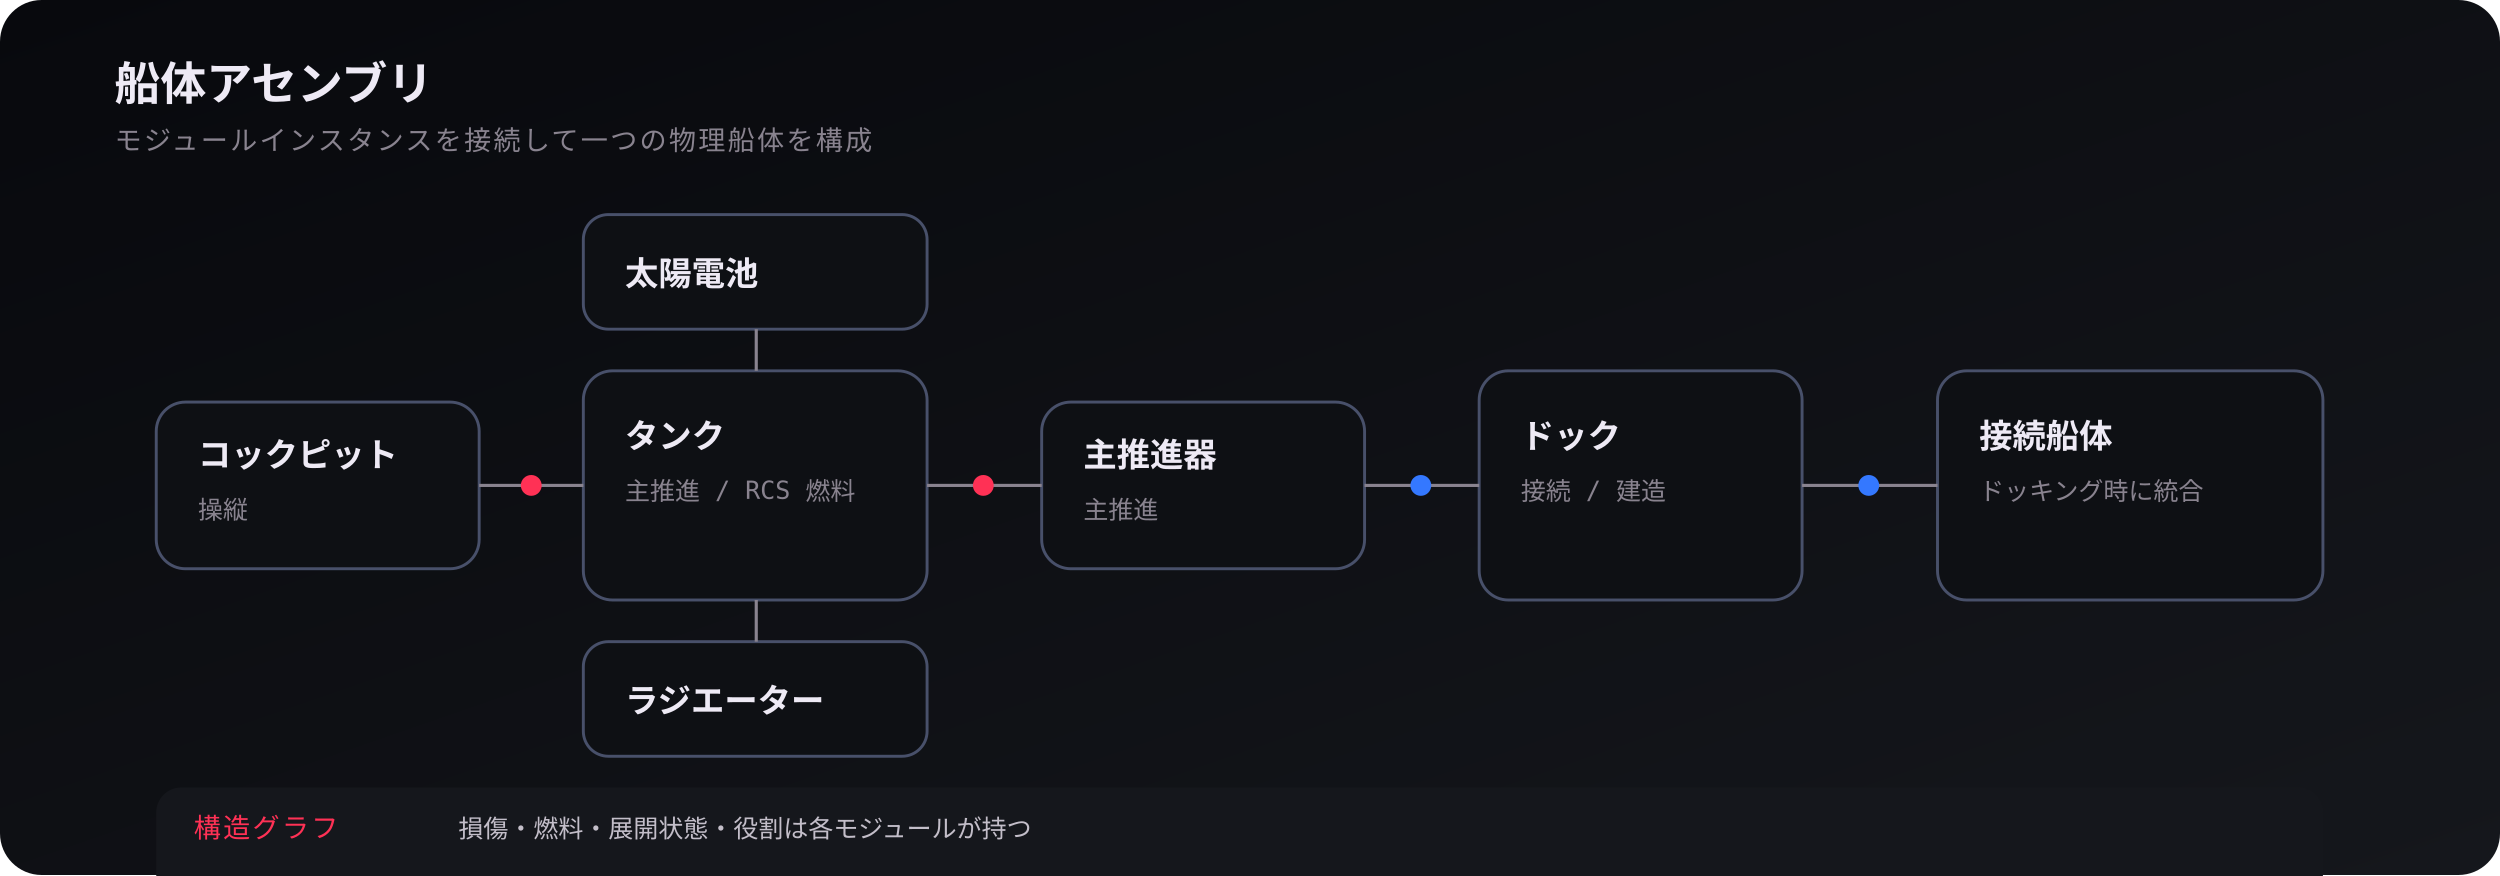
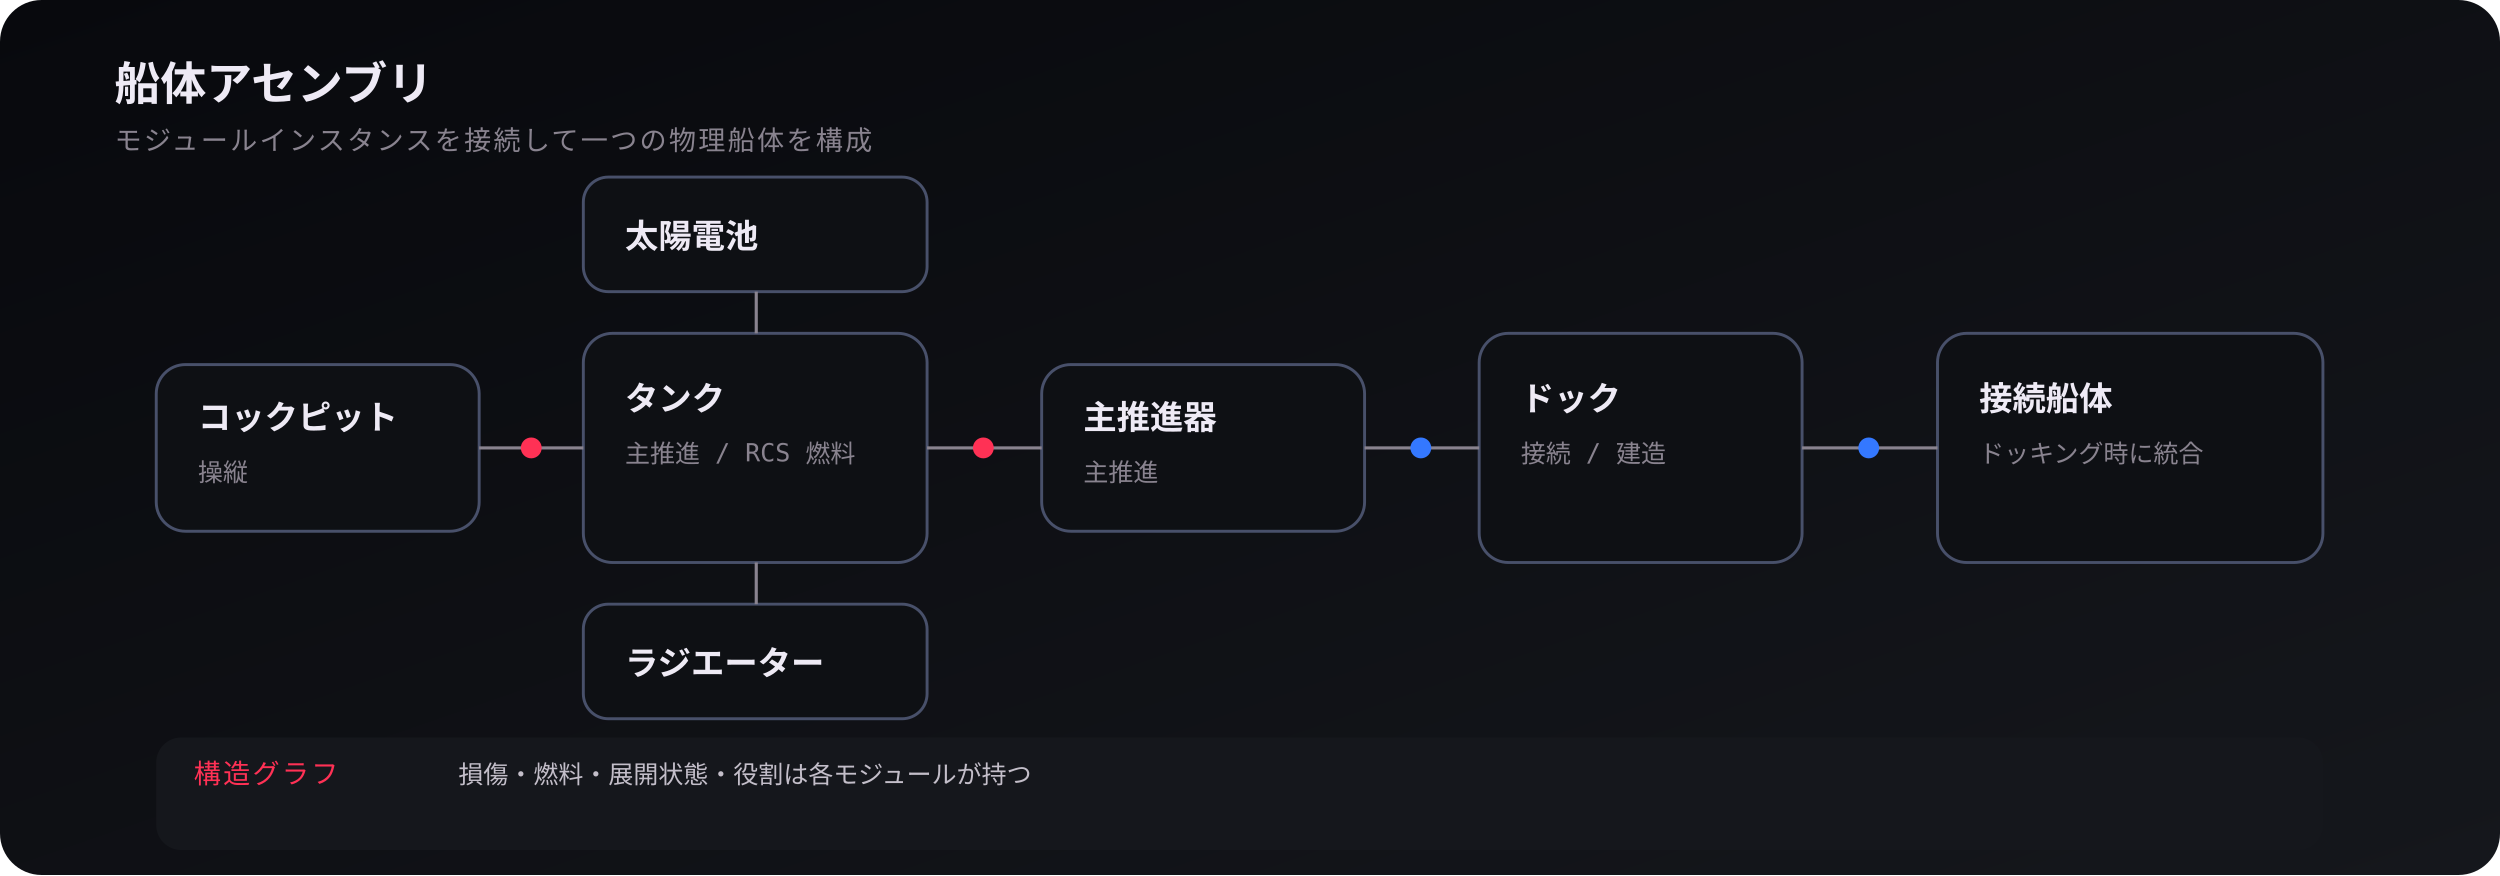
<svg xmlns="http://www.w3.org/2000/svg" width="1200" height="420" viewBox="0 0 1200 420">
  <defs>
    <style>
.m{font-family:ui-monospace,SFMono-Regular,Menlo,Consolas,monospace}.sans{font-family:system-ui,-apple-system,sans-serif}
.t{fill:#eeeaf5}.b{fill:#c3bec9}.d{fill:#89838f}.f{fill:#5f5a65}.a{fill:#ff3155}.an{fill:#ff6b82}.s{fill:#3478ff}
.box{fill:#0e1014;stroke:#48506a;stroke-width:1.4}.soft{fill:#15171c}.line{fill:none;stroke:#89838f;stroke-width:1.5}.accent{fill:none;stroke:#ff3155;stroke-width:2}.signal{fill:none;stroke:#3478ff;stroke-width:2}.dash{stroke-dasharray:7 7}
.h{font-size:22px;font-weight:700}.k{font-size:13px;letter-spacing:1.1px}.v{font-size:16px;font-weight:600}.sm{font-size:12px}.xs{font-size:10px;letter-spacing:.8px}
</style>
    <linearGradient id="bg" x1="0" y1="0" x2="1" y2="1">
      <stop stop-color="#08090d" />
      <stop offset="1" stop-color="#15171c" />
    </linearGradient>
    <filter id="glow">
      <feGaussianBlur stdDeviation="4" result="b" />
      <feMerge>
        <feMergeNode in="b" />
        <feMergeNode in="SourceGraphic" />
      </feMerge>
    </filter>
    <marker id="arrR" viewBox="0 0 10 10" refX="9" refY="5" markerWidth="7" markerHeight="7" orient="auto">
      <path d="M0 0L10 5 0 10Z" fill="#ff3155" />
    </marker>
    <marker id="arrB" viewBox="0 0 10 10" refX="9" refY="5" markerWidth="7" markerHeight="7" orient="auto">
      <path d="M0 0L10 5 0 10Z" fill="#3478ff" />
    </marker>
  </defs>
  <rect width="1200" height="420" rx="20" fill="url(#bg)" />
  <text x="55" y="48" class="m t h">船体アセンブリ</text>
  <text x="55" y="72" class="m d k">モジュールインスタンスを接続して一つの物理船体を構成</text>
-   <g transform="translate(75 108)">
+   <g transform="translate(75 90)">
    <rect x="0" y="85" width="155" height="80" rx="14" class="box" />
    <text x="20" y="116" class="sans t v">コックピット</text>
    <text x="20" y="141" class="m d sm">操縦</text>
    <rect x="205" y="70" width="165" height="110" rx="14" class="box" />
    <text x="225" y="107" class="sans t v">タンク</text>
    <text x="225" y="132" class="m d sm">主推進 / RCS 燃料</text>
    <rect x="425" y="85" width="155" height="80" rx="14" class="box" />
    <text x="445" y="116" class="sans t v">主推進器</text>
    <text x="445" y="141" class="m d sm">主推進</text>
    <rect x="205" y="-5" width="165" height="55" rx="12" class="box" />
    <text x="225" y="29" class="sans t v">太陽電池</text>
    <rect x="205" y="200" width="165" height="55" rx="12" class="box" />
    <text x="225" y="234" class="sans t v">ラジエーター</text>
    <rect x="635" y="70" width="155" height="110" rx="14" class="box" />
    <text x="655" y="107" class="sans t v">ドック</text>
    <text x="655" y="132" class="m d sm">接続 / 建造</text>
    <rect x="855" y="70" width="185" height="110" rx="14" class="box" />
    <text x="875" y="107" class="sans t v">接続船体</text>
    <text x="875" y="132" class="m d sm">ドッキング時に統合</text>
    <path d="M155 125H205M370 125H425M580 125H635M790 125H855M288 50V70M288 180V200" class="line" />
    <circle cx="180" cy="125" r="5" fill="#ff3155" />
    <circle cx="397" cy="125" r="5" fill="#ff3155" />
    <circle cx="607" cy="125" r="5" fill="#3478ff" />
    <circle cx="822" cy="125" r="5" fill="#3478ff" />
-     <rect x="0" y="270" width="1040" height="58" rx="12" class="soft" />
-     <text x="18" y="294" class="m a k">構造グラフ</text>
-     <text x="145" y="294" class="m b sm">損傷・燃料・展開状態・役割は各モジュールが持つ</text>
+     <rect x="0" y="264" width="1040" height="54" rx="12" class="soft" />
+     <text x="18" y="286" class="m a k">構造グラフ</text>
+     <text x="145" y="286" class="m b sm">損傷・燃料・展開状態・役割は各モジュールが持つ</text>
  </g>
</svg>
